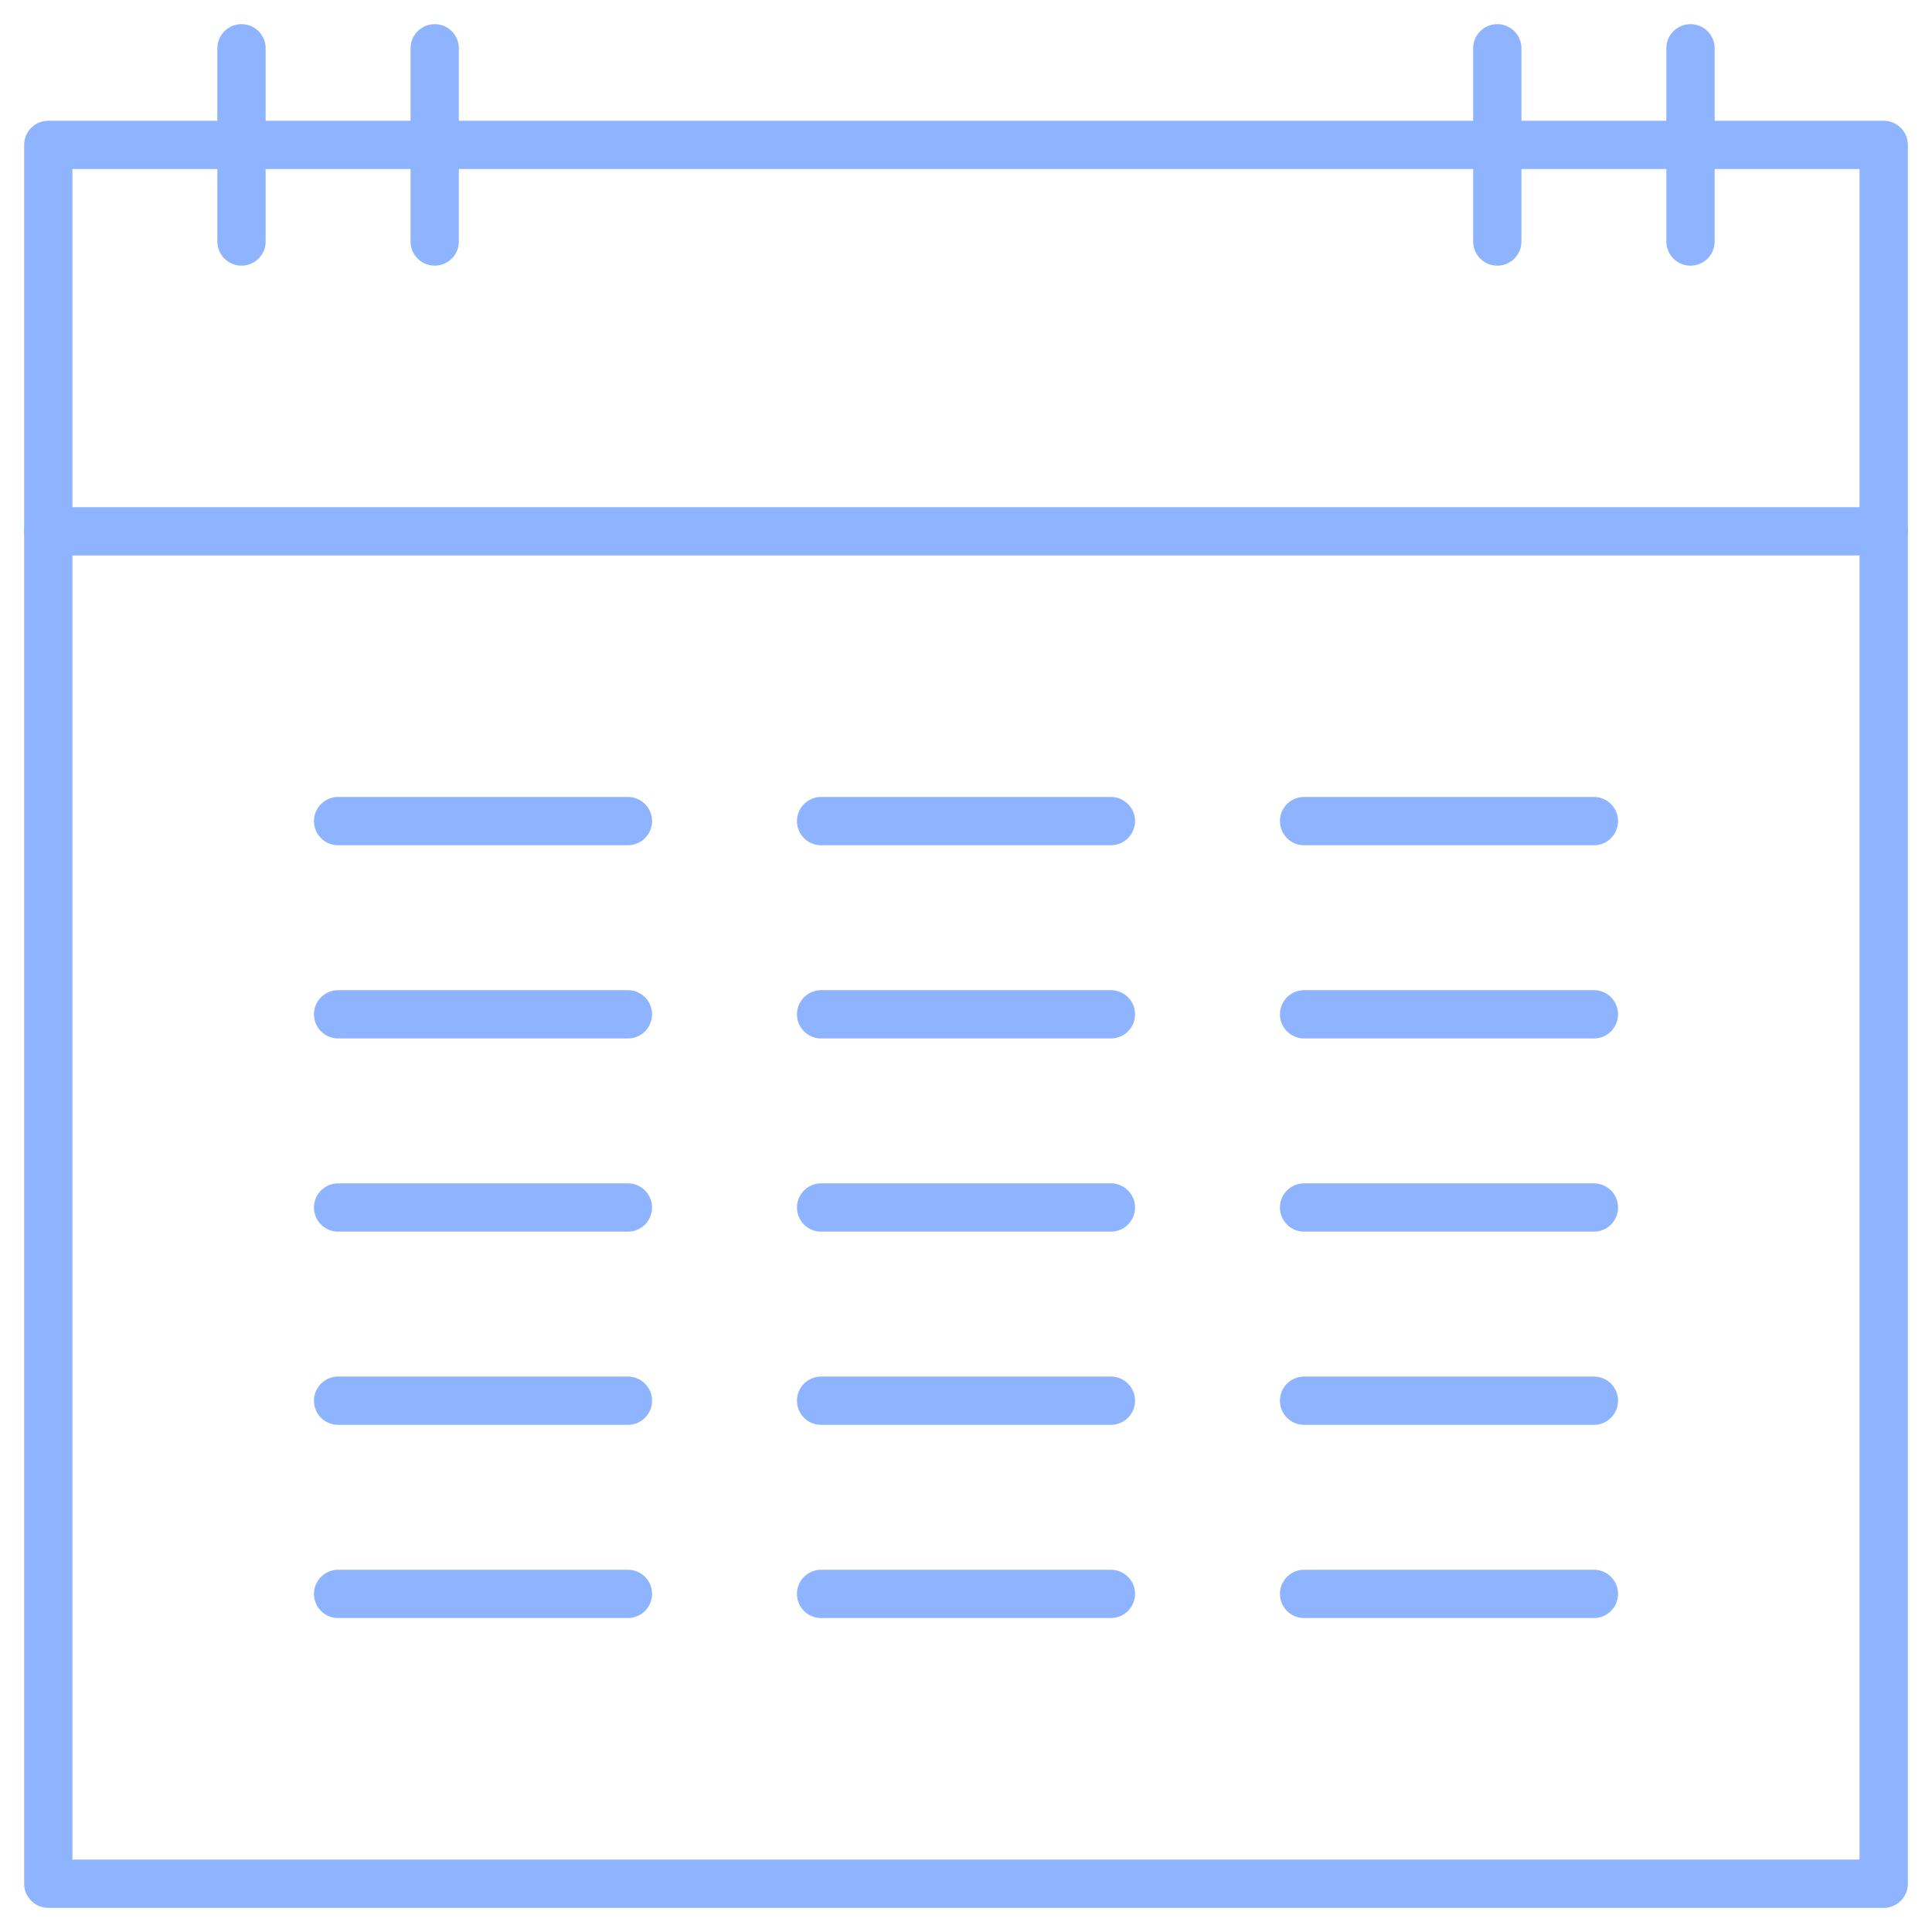
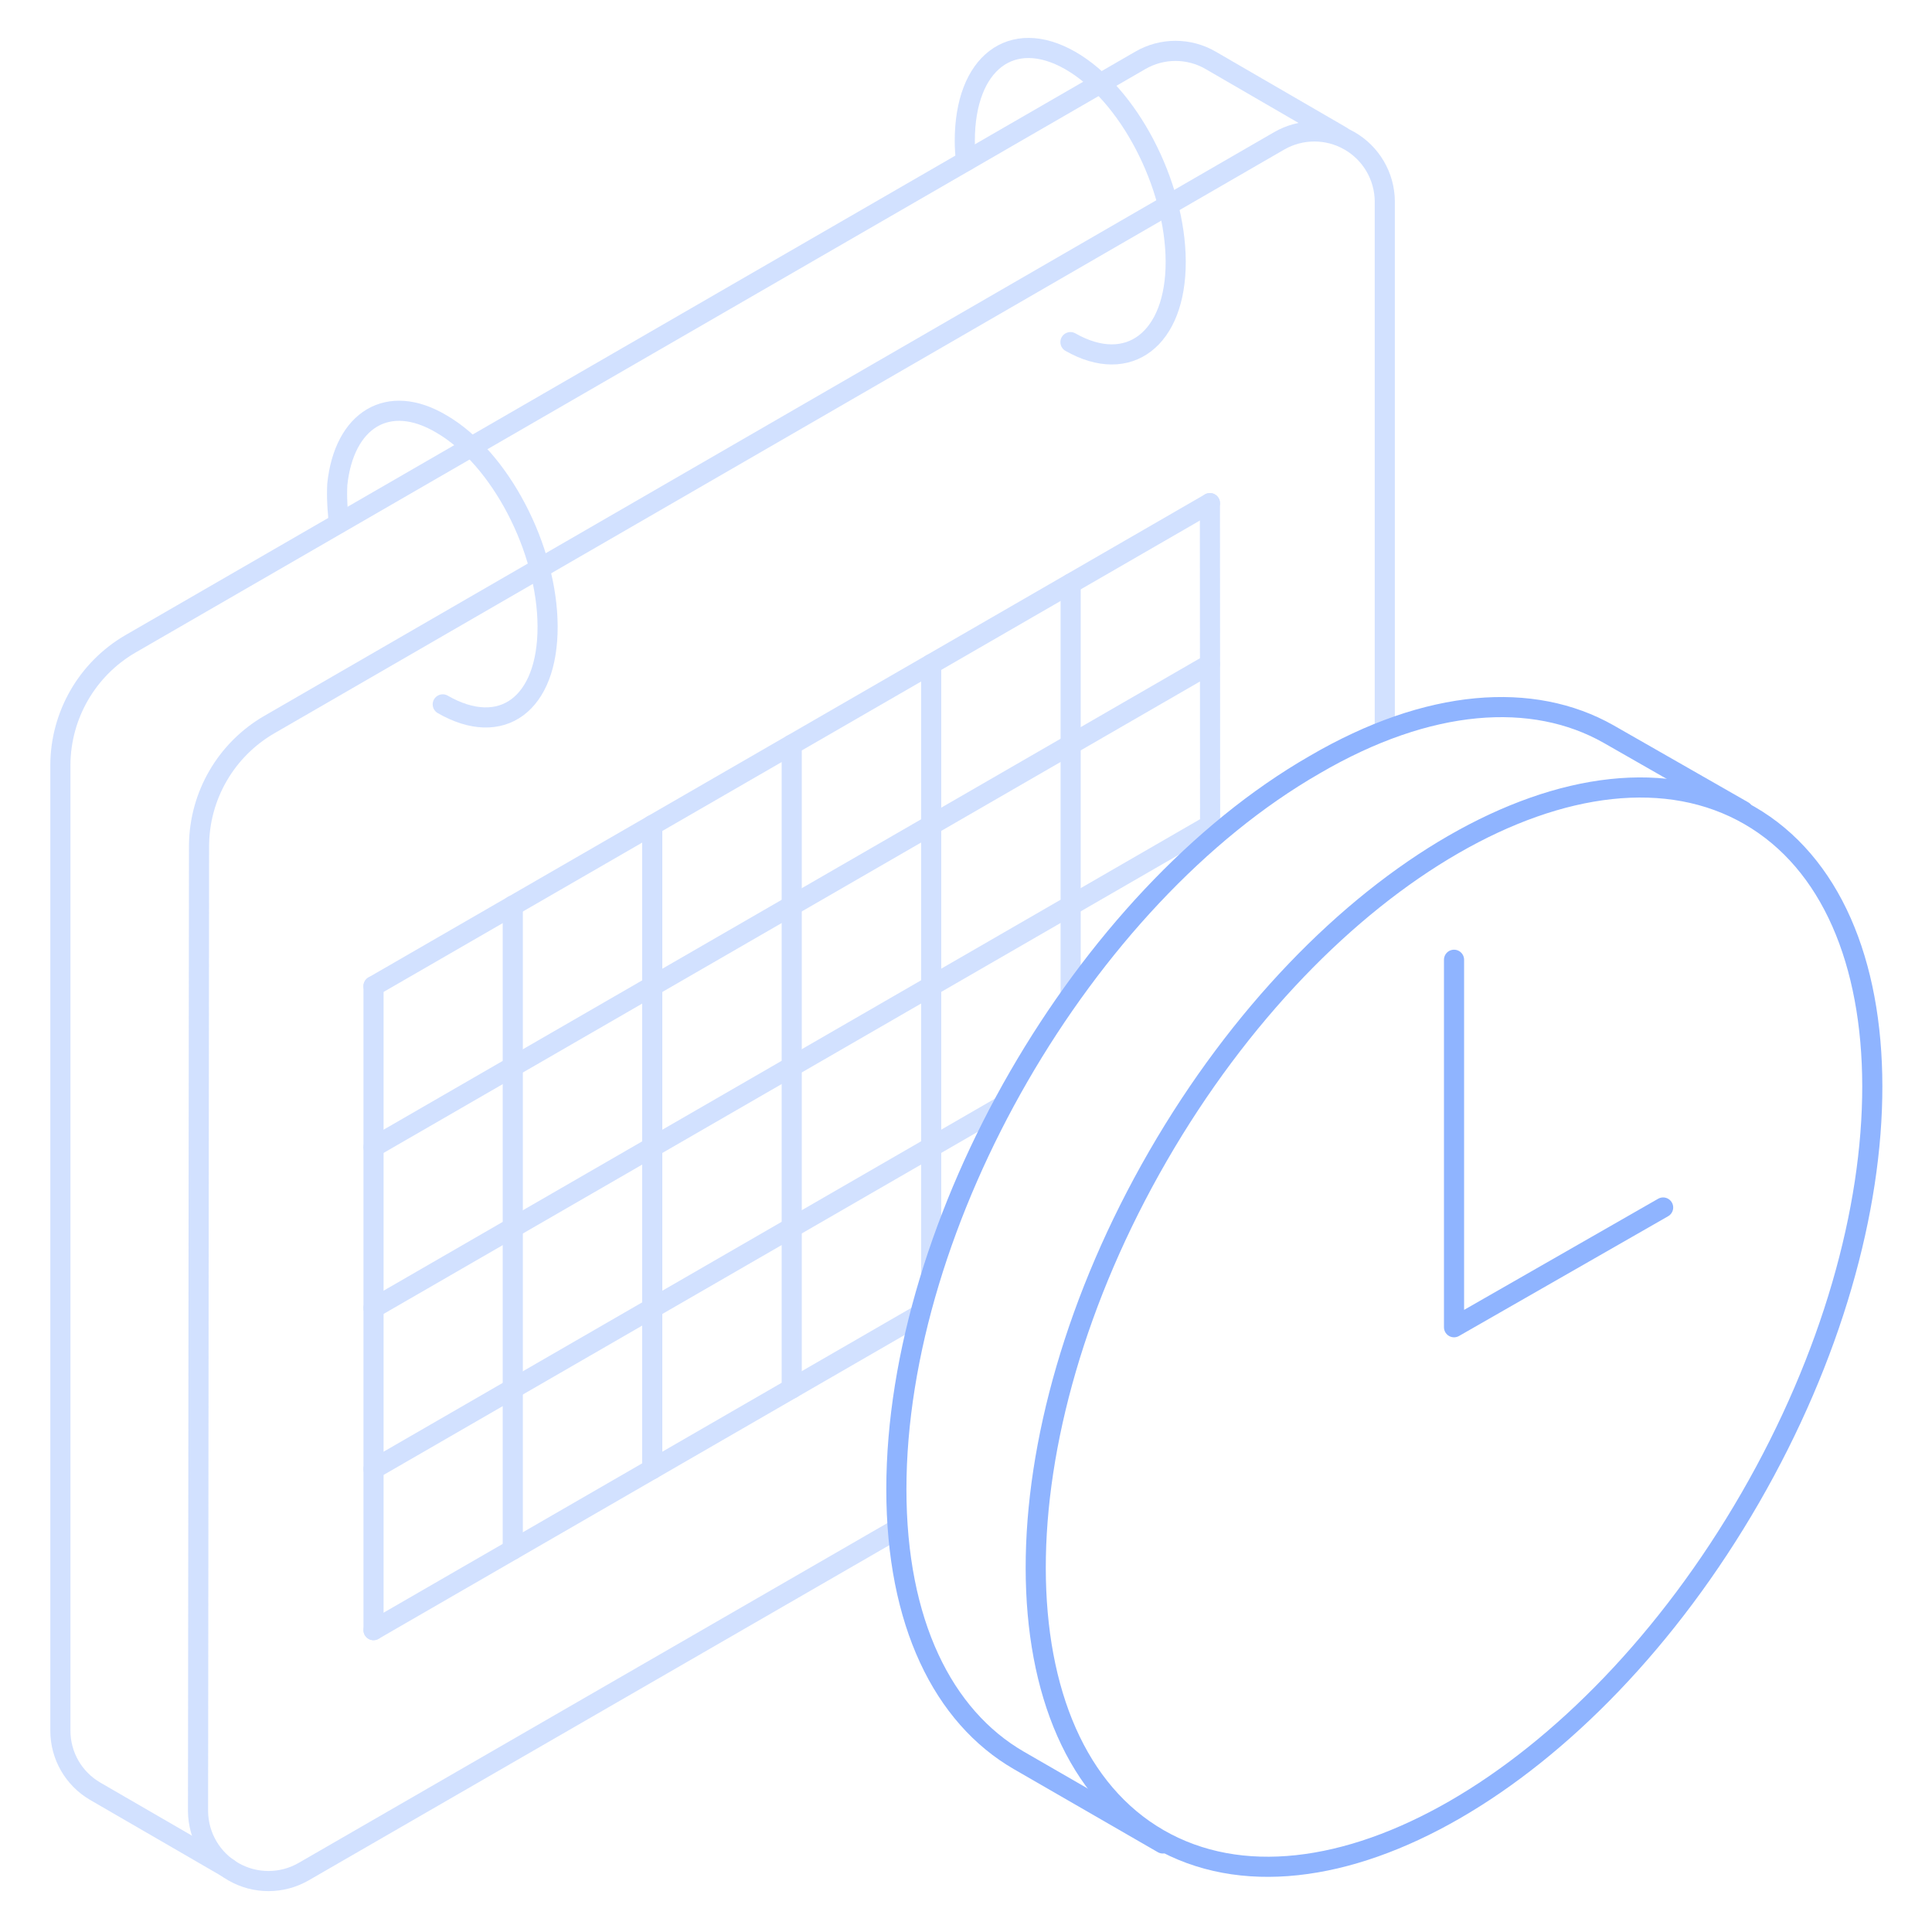
- <svg xmlns="http://www.w3.org/2000/svg" width="40" height="40" viewBox="0 0 40 40" fill="none">
-   <path d="M39 3H1V39H39V3Z" stroke="#8FB4FF" stroke-linecap="round" stroke-linejoin="round" />
-   <path d="M5 1V5" stroke="#8FB4FF" stroke-linecap="round" stroke-linejoin="round" />
-   <path d="M9 1V5" stroke="#8FB4FF" stroke-linecap="round" stroke-linejoin="round" />
-   <path d="M35 1V5" stroke="#8FB4FF" stroke-linecap="round" stroke-linejoin="round" />
-   <path d="M31 1V5" stroke="#8FB4FF" stroke-linecap="round" stroke-linejoin="round" />
-   <path d="M1 11H39" stroke="#8FB4FF" stroke-linecap="round" stroke-linejoin="round" />
-   <path d="M7 21H13" stroke="#8FB4FF" stroke-linecap="round" stroke-linejoin="round" />
-   <path d="M7 25H13" stroke="#8FB4FF" stroke-linecap="round" stroke-linejoin="round" />
-   <path d="M7 29H13" stroke="#8FB4FF" stroke-linecap="round" stroke-linejoin="round" />
-   <path d="M7 33H13" stroke="#8FB4FF" stroke-linecap="round" stroke-linejoin="round" />
-   <path d="M17 21H23" stroke="#8FB4FF" stroke-linecap="round" stroke-linejoin="round" />
-   <path d="M17 25H23" stroke="#8FB4FF" stroke-linecap="round" stroke-linejoin="round" />
-   <path d="M17 29H23" stroke="#8FB4FF" stroke-linecap="round" stroke-linejoin="round" />
-   <path d="M17 33H23" stroke="#8FB4FF" stroke-linecap="round" stroke-linejoin="round" />
-   <path d="M27 21H33" stroke="#8FB4FF" stroke-linecap="round" stroke-linejoin="round" />
-   <path d="M7 17H13" stroke="#8FB4FF" stroke-linecap="round" stroke-linejoin="round" />
-   <path d="M17 17H23" stroke="#8FB4FF" stroke-linecap="round" stroke-linejoin="round" />
-   <path d="M27 17H33" stroke="#8FB4FF" stroke-linecap="round" stroke-linejoin="round" />
-   <path d="M27 25H33" stroke="#8FB4FF" stroke-linecap="round" stroke-linejoin="round" />
-   <path d="M27 29H33" stroke="#8FB4FF" stroke-linecap="round" stroke-linejoin="round" />
-   <path d="M27 33H33" stroke="#8FB4FF" stroke-linecap="round" stroke-linejoin="round" />
+ <svg xmlns="http://www.w3.org/2000/svg" viewBox="0 0 96 96">
+   <g id="back">
+     <g opacity="0.4">
+       <line x1="18.56" y1="49" x2="60.12" y2="25" fill="none" stroke="#8fb4ff" stroke-linecap="round" stroke-linejoin="round" />
+       <line x1="18.56" y1="57" x2="60.12" y2="33" fill="none" stroke="#8fb4ff" stroke-linecap="round" stroke-linejoin="round" />
+       <line x1="18.56" y1="81" x2="45.69" y2="65.33" fill="none" stroke="#8fb4ff" stroke-linecap="round" stroke-linejoin="round" />
+       <line x1="32.41" y1="41" x2="32.41" y2="73" fill="none" stroke="#8fb4ff" stroke-linecap="round" stroke-linejoin="round" />
+       <line x1="39.34" y1="37" x2="39.34" y2="69" fill="none" stroke="#8fb4ff" stroke-linecap="round" stroke-linejoin="round" />
+       <line x1="46.27" y1="33" x2="46.27" y2="63.3" fill="none" stroke="#8fb4ff" stroke-linecap="round" stroke-linejoin="round" />
+       <line x1="18.56" y1="49" x2="18.56" y2="81" fill="none" stroke="#8fb4ff" stroke-linecap="round" stroke-linejoin="round" />
+       <line x1="25.48" y1="45" x2="25.48" y2="77" fill="none" stroke="#8fb4ff" stroke-linecap="round" stroke-linejoin="round" />
+       <line x1="53.2" y1="29" x2="53.2" y2="49.43" fill="none" stroke="#8fb4ff" stroke-linecap="round" stroke-linejoin="round" />
+       <line x1="60.12" y1="25" x2="60.13" y2="41.7" fill="none" stroke="#8fb4ff" stroke-linecap="round" stroke-linejoin="round" />
+       <line x1="18.56" y1="65" x2="60.12" y2="41" fill="none" stroke="#8fb4ff" stroke-linecap="round" stroke-linejoin="round" />
+       <line x1="18.56" y1="73" x2="49.73" y2="55" fill="none" stroke="#8fb4ff" stroke-linecap="round" stroke-linejoin="round" />
+       <path d="M44.54,76,15.09,93a3.5,3.5,0,0,1-5.25-3L9.89,42A7,7,0,0,1,13.39,36L63.56,7a3.5,3.5,0,0,1,5.25,3V36" fill="none" stroke="#8fb4ff" stroke-linecap="round" stroke-linejoin="round" />
+       <path d="M11.35,92.84,4.72,89A3.48,3.48,0,0,1,3,86V38A7,7,0,0,1,6.47,32L56.66,3a3.48,3.48,0,0,1,3.5,0l6.5,3.77" fill="none" stroke="#8fb4ff" stroke-linecap="round" stroke-linejoin="round" />
+       <path d="M16.82,26c0-.34-.05-.69-.06-1a9.16,9.16,0,0,1,0-.93c.34-3.22,2.53-4.58,5.18-3,2.9,1.68,5.26,6.19,5.27,10.06S24.92,36.68,22,35" fill="none" stroke="#8fb4ff" stroke-linecap="round" stroke-linejoin="round" />
+       <path d="M48,8a9,9,0,0,1-.06-1c0-3.88,2.33-5.65,5.23-4S58.41,9.16,58.42,13s-2.33,5.65-5.23,4" fill="none" stroke="#8fb4ff" stroke-linecap="round" stroke-linejoin="round" />
+     </g>
+   </g>
+   <g id="front">
+     <ellipse cx="72.25" cy="65.95" rx="29.36" ry="16.99" transform="translate(-20.99 95.54) rotate(-60)" fill="none" stroke="#8fb4ff" stroke-linecap="round" stroke-linejoin="round" />
+     <path d="M86.62,40.3l-6.7-3.83C76.17,34.35,71,34.68,65.32,38c-11.48,6.6-20.78,22.7-20.78,36,0,6.63,2.32,11.29,6.08,13.47l7.16,4.13" fill="none" stroke="#8fb4ff" stroke-linecap="round" stroke-linejoin="round" />
+     <polyline points="72.25 47.69 72.25 65.95 82.64 60" fill="none" stroke="#8fb4ff" stroke-linecap="round" stroke-linejoin="round" />
+   </g>
</svg>
